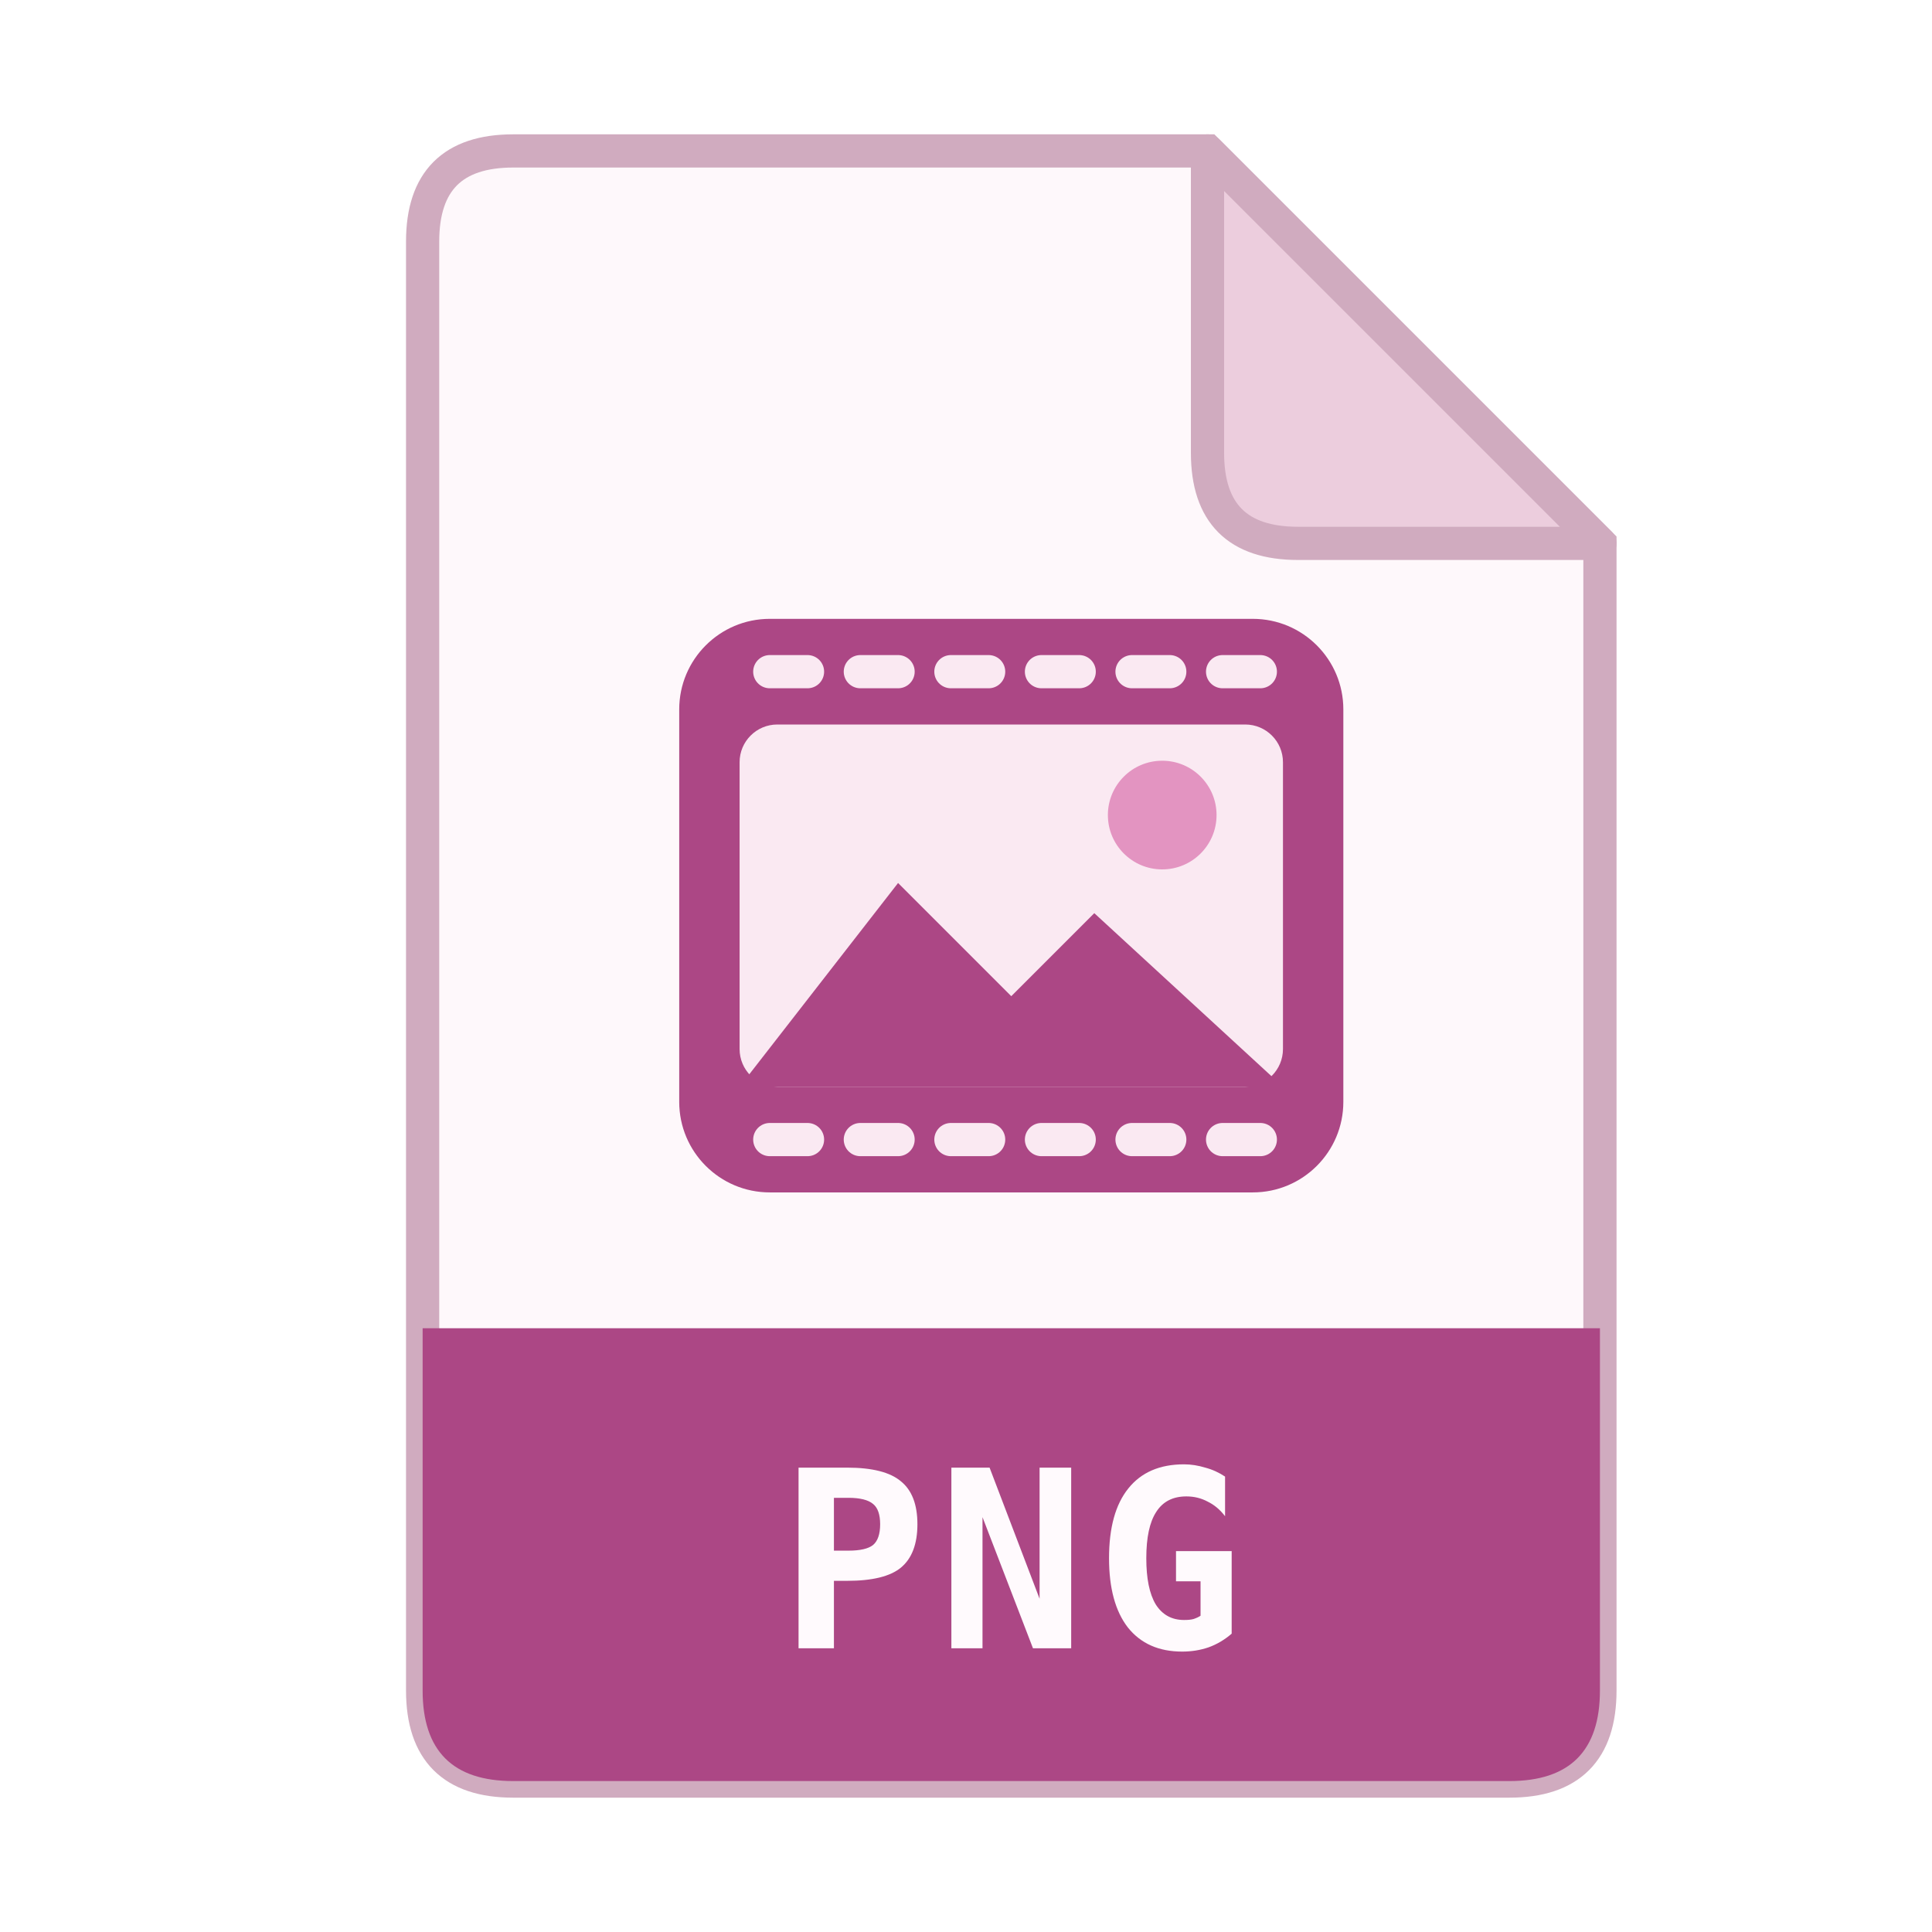
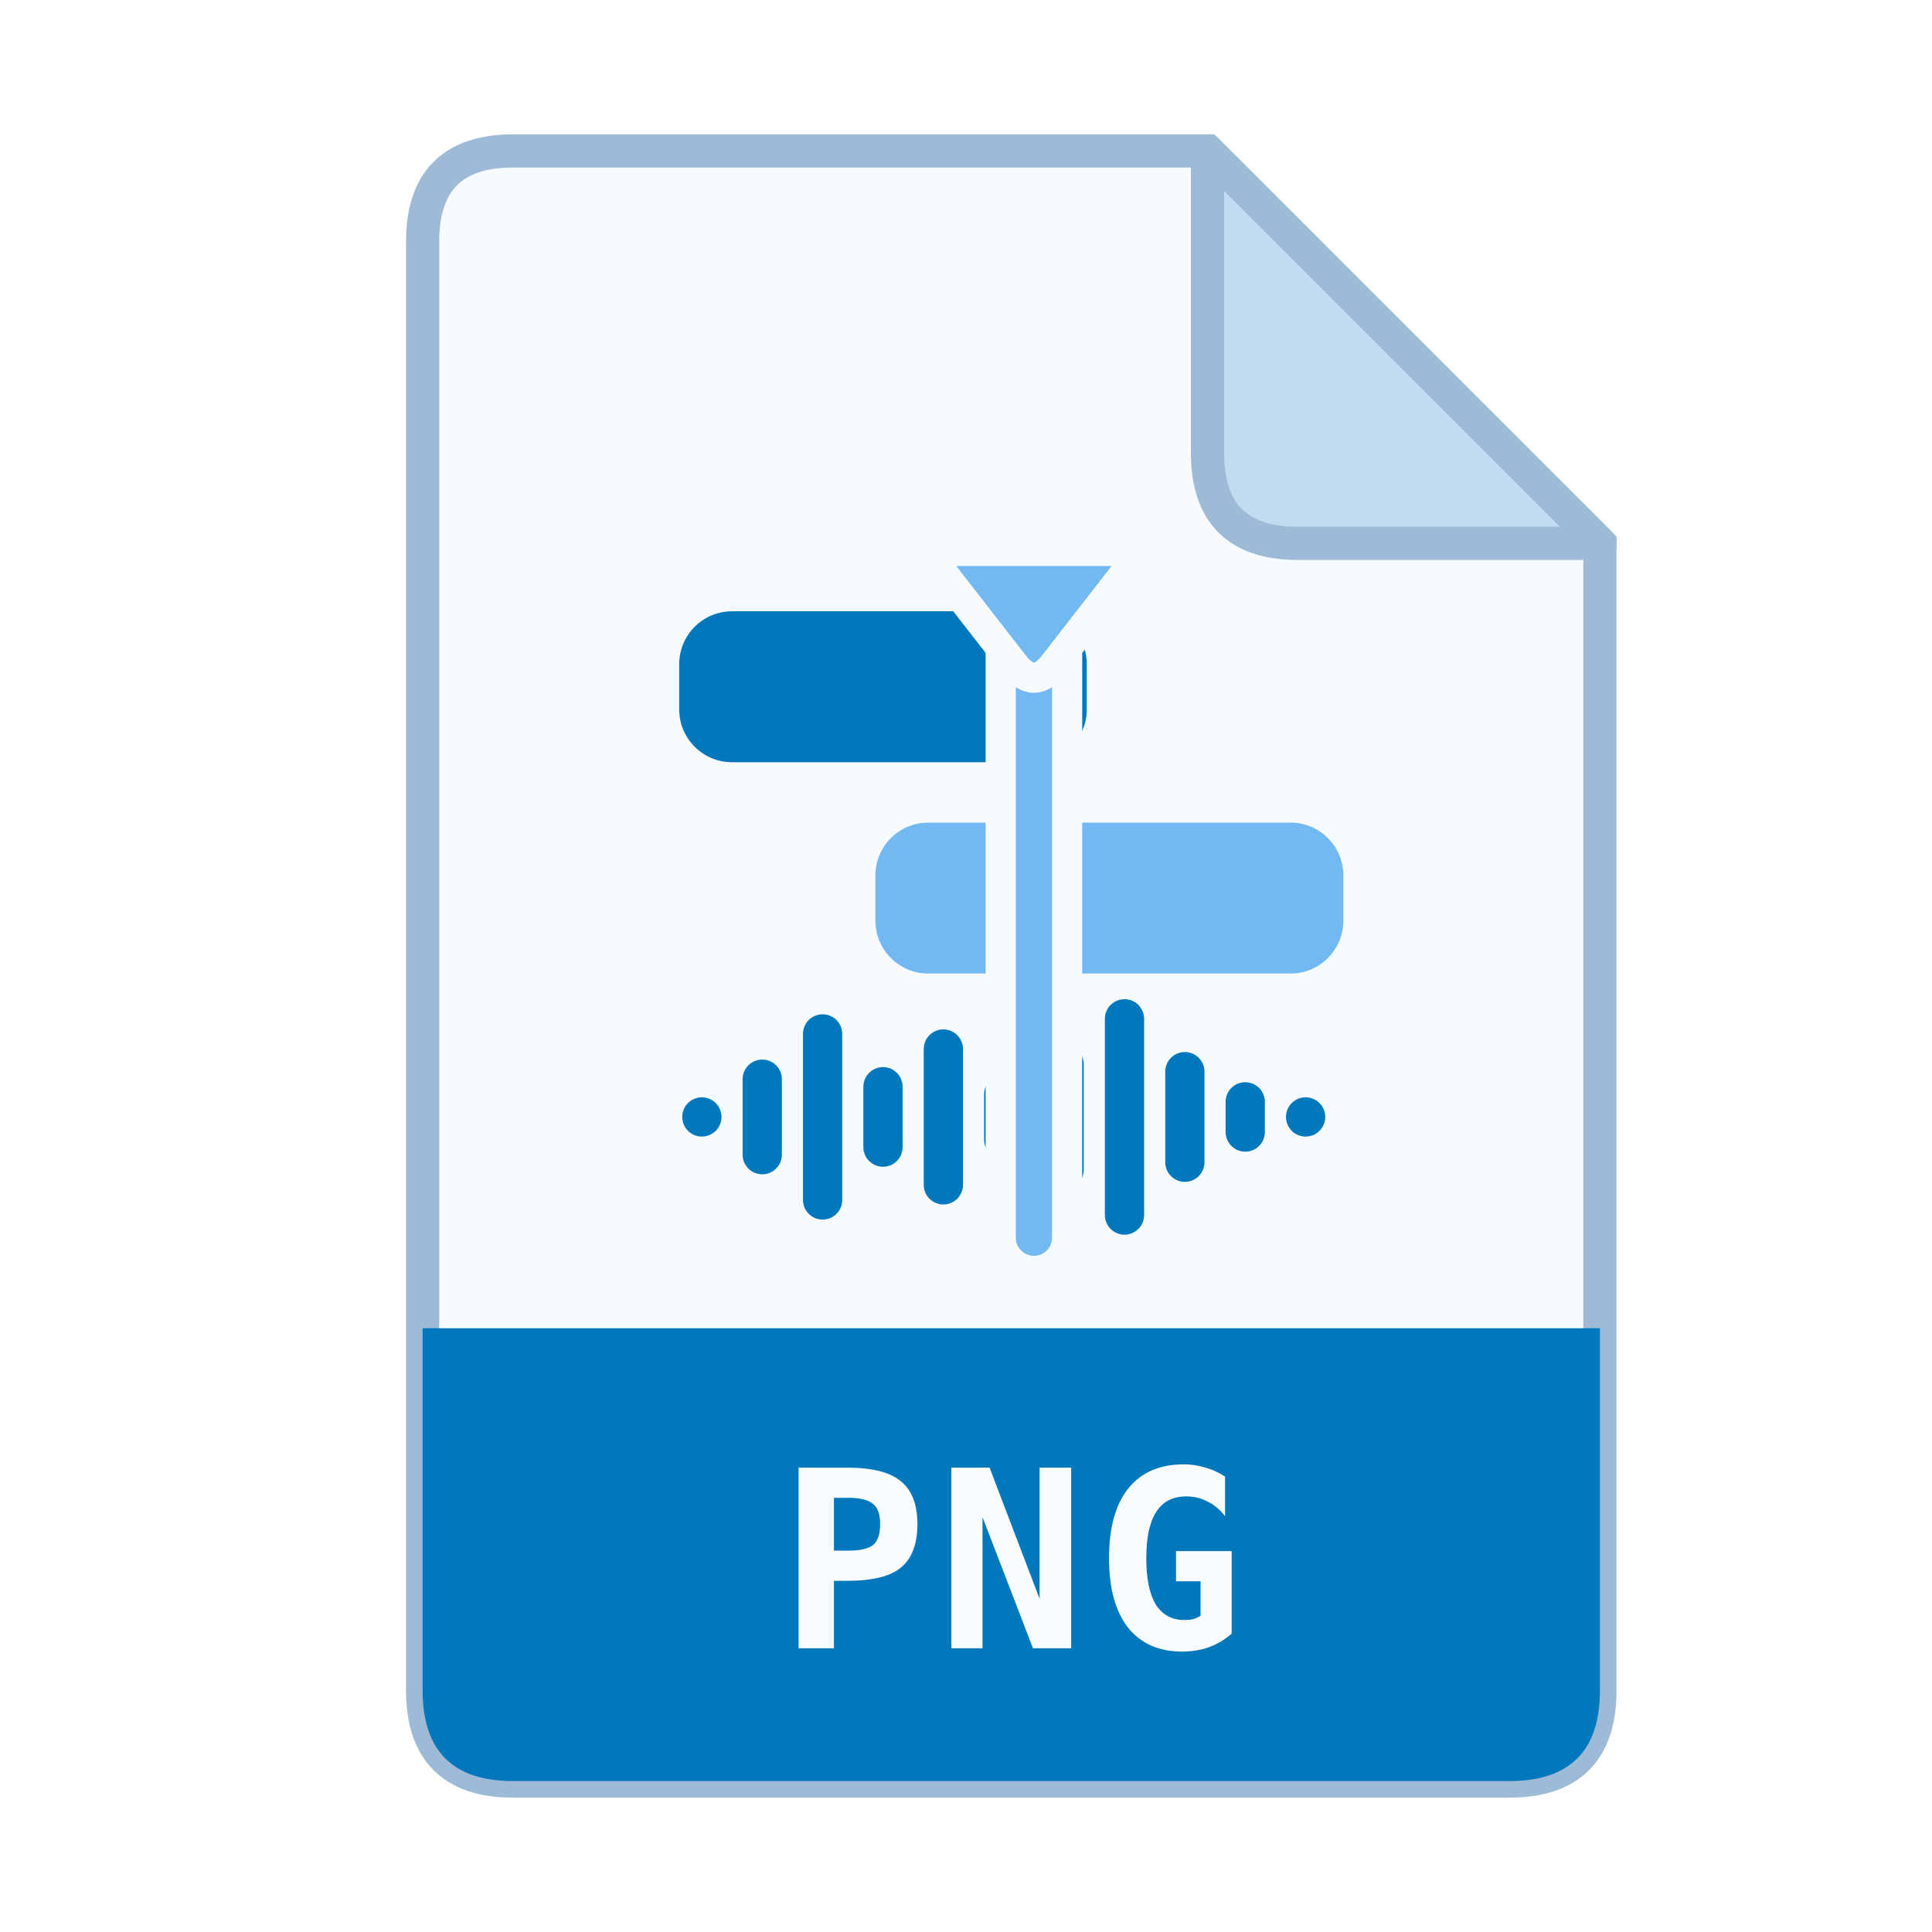
<svg xmlns="http://www.w3.org/2000/svg" width="64" height="64" viewBox="0 0 64 64">
  <defs>
    <clipPath id="s46">
      <path d="M17 5 H40 L53 18 V56 Q53 59 50 59 H17 Q14 59 14 56 V8 Q14 5 17 5 Z" />
    </clipPath>
  </defs>
-   <path d="M17 5 H40 L53 18 V56 Q53 59 50 59 H17 Q14 59 14 56 V8 Q14 5 17 5 Z" fill="#fef8fb" stroke="#d0abbf" stroke-width="1.1" />
-   <path d="M40 5 V15 Q40 18 43 18 H53 Z" fill="#eccddd" stroke="#d0abbf" stroke-width="1.1" stroke-linejoin="round" />
+   <path d="M17 5 H40 L53 18 V56 Q53 59 50 59 H17 Q14 59 14 56 V8 Q14 5 17 5 Z" fill="#f6fbff" stroke="#9dbbd6" stroke-width="1.1" />
+   <path d="M40 5 V15 Q40 18 43 18 H53 Z" fill="#c2dbf1" stroke="#9dbbd6" stroke-width="1.1" stroke-linejoin="round" />
  <g transform="translate(33.5 30) scale(.5) translate(-32 -32)">
-     <rect x="10" y="13" width="44" height="38" rx="6" fill="#ac4785" />
-     <rect x="14" y="20" width="36" height="24" rx="2.5" fill="#fae9f2" />
-     <path d="M14 44 L24.5 30.5 L32 38 L37.5 32.5 L50 44 Z" fill="#ac4785" />
-     <circle cx="42" cy="26" r="3.6" fill="#e394c1" />
-     <path d="M16 16.5 H18.5 M22 16.5 H24.5 M28 16.5 H30.5 M34 16.5 H36.5 M40 16.5 H42.5 M46 16.5 H48.5 M16 47.5 H18.5 M22 47.5 H24.5 M28 47.5 H30.5 M34 47.5 H36.5 M40 47.5 H42.5 M46 47.5 H48.5" stroke="#fae9f2" stroke-width="2.2" stroke-linecap="round" />
+     <rect x="10" y="12.5" width="27" height="10" rx="3.5" fill="#0177bc" />
+     <rect x="23" y="26.5" width="31" height="10" rx="3.5" fill="#72b8f2" />
+     <path d="M11.5 46 V46 M15.5 43.5 V48.5 M19.5 40.5 V51.5 M23.5 44 V48 M27.5 41.5 V50.5 M31.5 44.5 V47.5 M35.5 42.5 V49.5 M39.5 39.5 V52.5 M43.5 43 V49 M47.5 45 V47 M51.5 46 V46" fill="none" stroke="#0177bc" stroke-width="2.6" stroke-linecap="round" />
+     <path d="M33.5 15 V54" stroke="#f6fbff" stroke-width="6.4" stroke-linecap="round" />
+     <path d="M33.5 15 V54" stroke="#72b8f2" stroke-width="2.4" stroke-linecap="round" />
+     <path d="M28 8.5 H39 Q40.6 8.5 39.6 9.9 L34.7 16.2 Q33.5 17.6 32.3 16.2 L27.4 9.9 Q26.4 8.5 28 8.5 Z" fill="#72b8f2" stroke="#f6fbff" stroke-width="2" stroke-linejoin="round" />
  </g>
-   <rect x="14" y="44" width="39" height="15" fill="#ac4785" clip-path="url(#s46)" />
-   <text x="33.5" y="54.6" text-anchor="middle" font-family="IBM Plex Mono, ui-monospace, monospace" font-weight="600" font-size="8.2" letter-spacing=".3" fill="#fffafd">PNG</text>
+   <rect x="14" y="44" width="39" height="15" fill="#0177bc" clip-path="url(#s46)" />
+   <text x="33.5" y="54.6" text-anchor="middle" font-family="IBM Plex Mono, ui-monospace, monospace" font-weight="600" font-size="8.2" letter-spacing=".3" fill="#f8fcff">PNG</text>
</svg>
